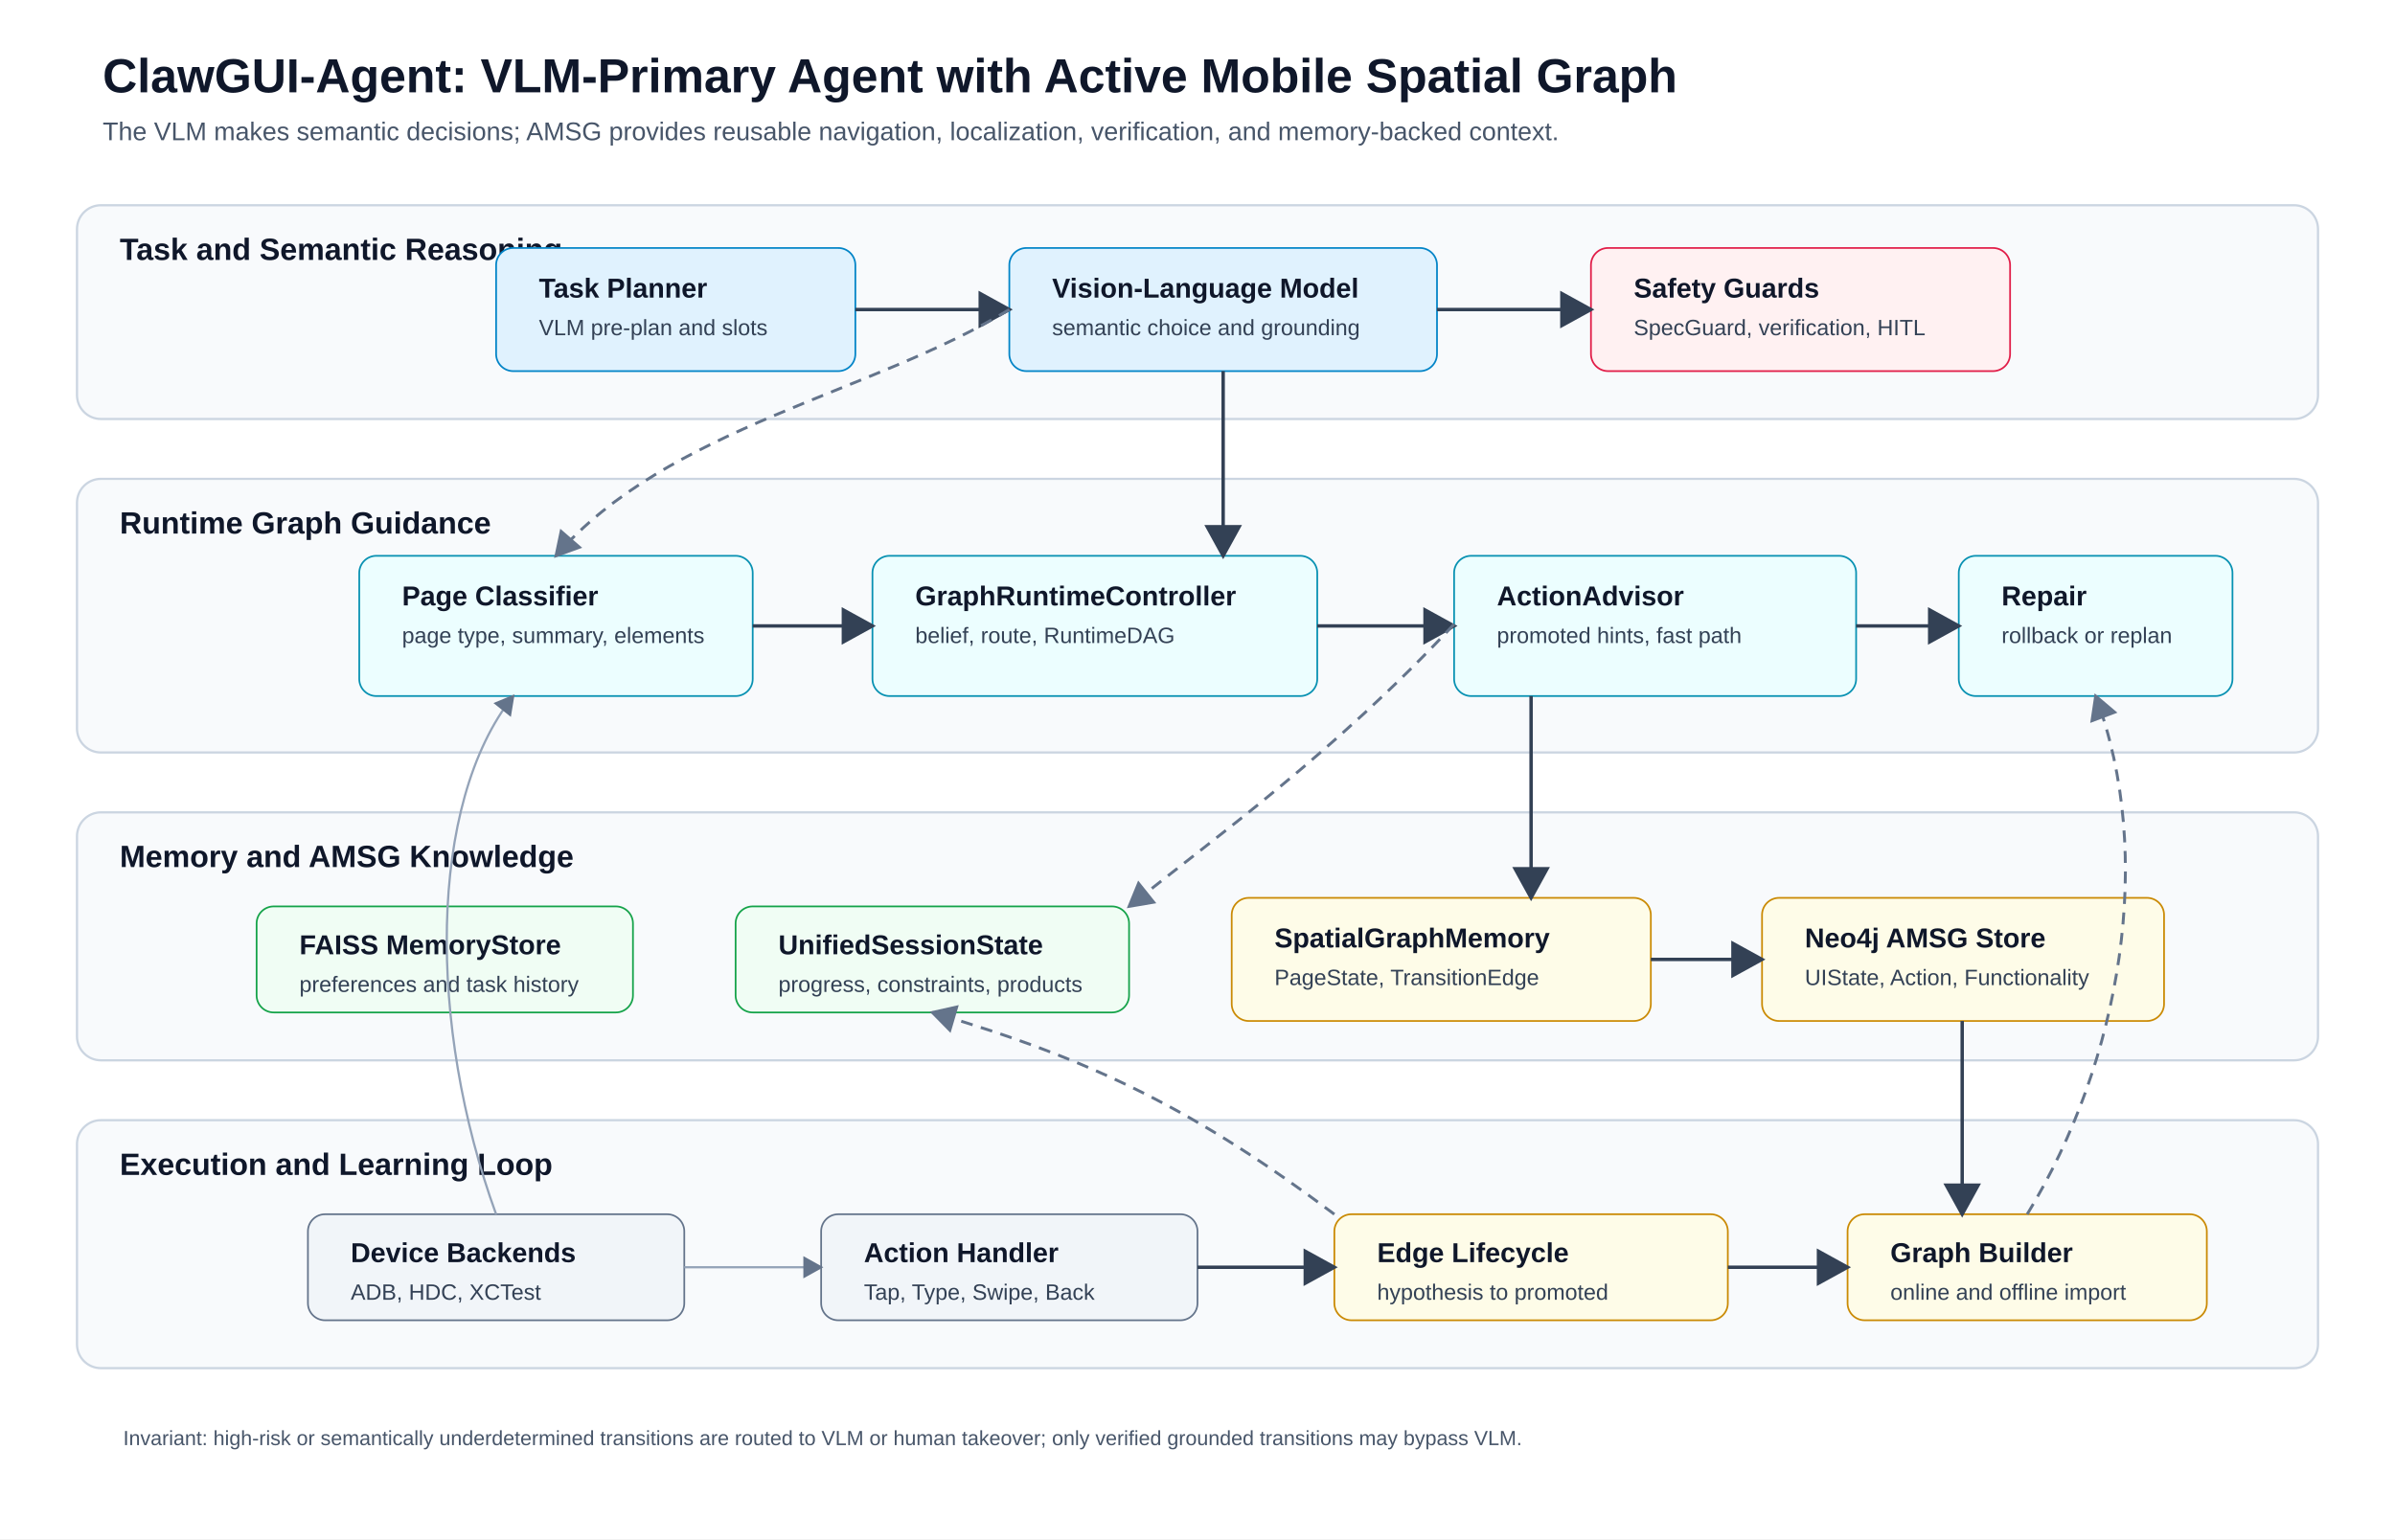
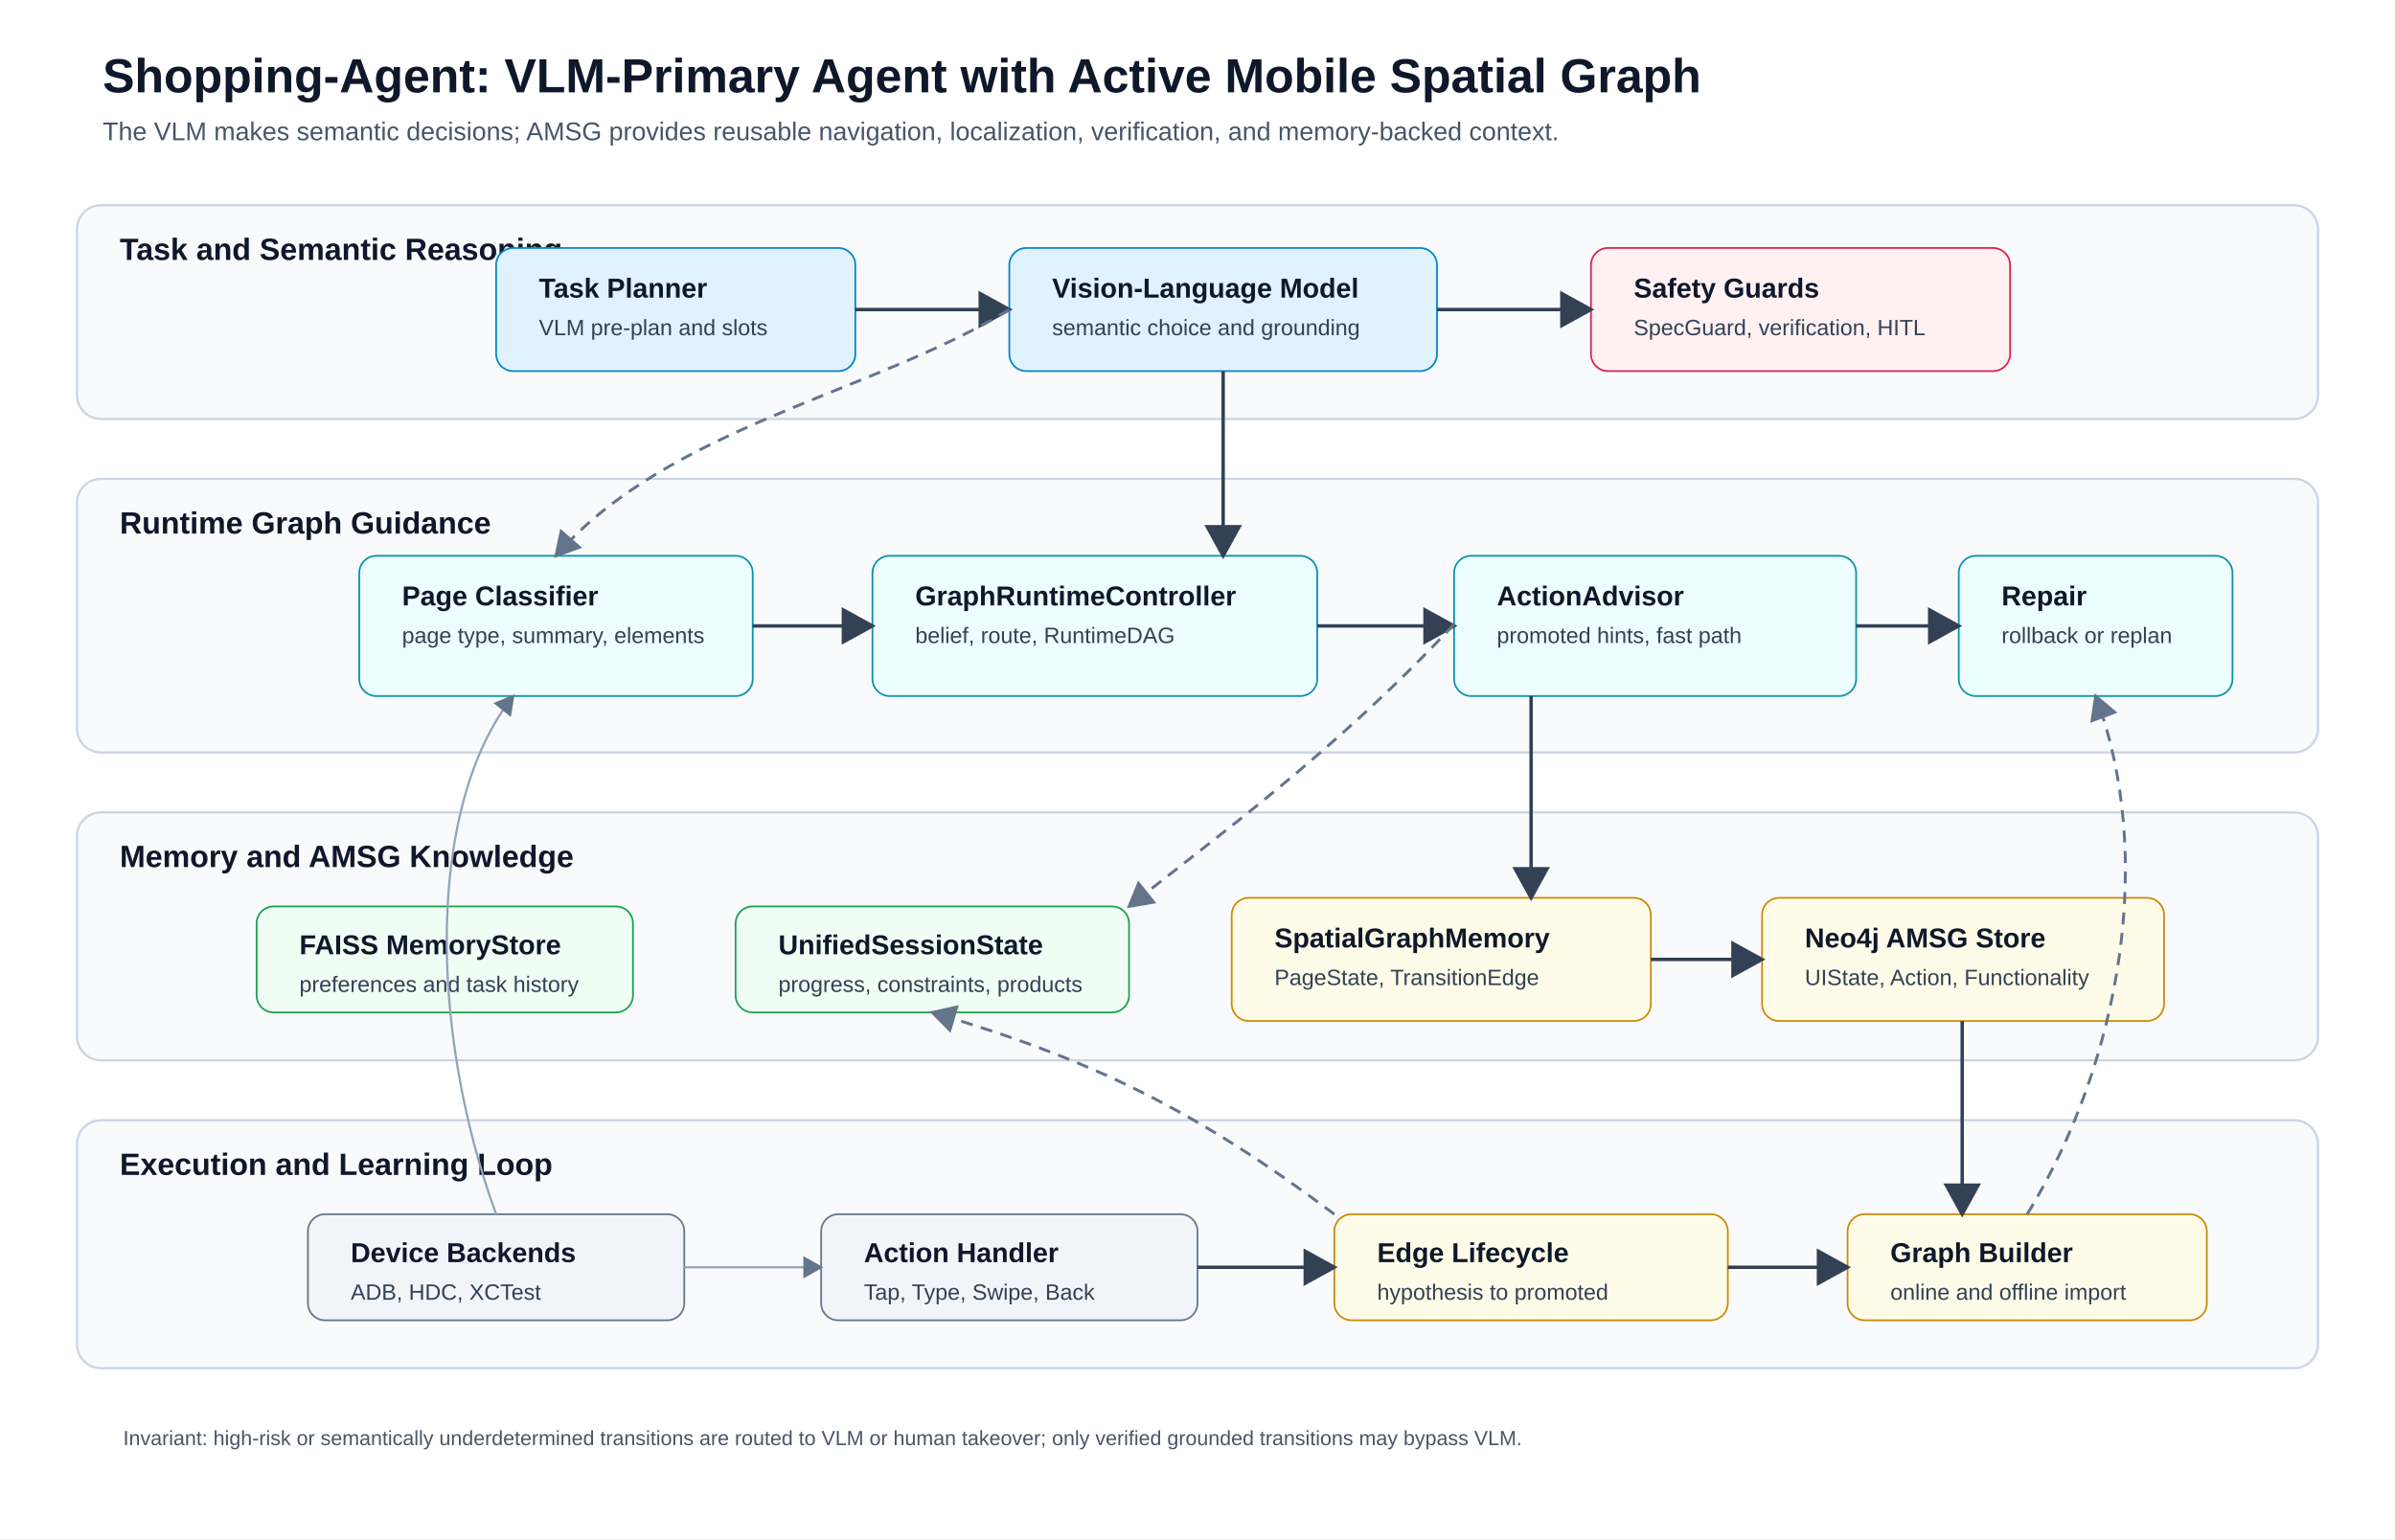
<svg xmlns="http://www.w3.org/2000/svg" width="1400" height="900" viewBox="0 0 1400 900" role="img" aria-labelledby="title desc">
  <defs>
    <marker id="arrow" markerWidth="11" markerHeight="11" refX="9" refY="5.5" orient="auto">
      <path d="M0,0 L10,5.5 L0,11 Z" fill="#334155" />
    </marker>
    <marker id="arrowLight" markerWidth="10" markerHeight="10" refX="8" refY="5" orient="auto">
      <path d="M0,0 L9,5 L0,10 Z" fill="#64748b" />
    </marker>
    <style>
      .bg { fill: #ffffff; }
      .title { font: 700 28px Arial, sans-serif; fill: #0f172a; }
      .subtitle { font: 400 15px Arial, sans-serif; fill: #475569; }
      .bandLabel { font: 700 18px Arial, sans-serif; fill: #0f172a; }
      .boxTitle { font: 700 16px Arial, sans-serif; fill: #0f172a; }
      .boxText { font: 400 13px Arial, sans-serif; fill: #334155; }
      .small { font: 400 12px Arial, sans-serif; fill: #475569; }
      .layer { fill: #f8fafc; stroke: #cbd5e1; stroke-width: 1.3; rx: 14; }
      .vlm { fill: #e0f2fe; stroke: #0284c7; }
      .runtime { fill: #ecfeff; stroke: #0891b2; }
      .memory { fill: #f0fdf4; stroke: #16a34a; }
      .graph { fill: #fefce8; stroke: #ca8a04; }
      .device { fill: #f1f5f9; stroke: #64748b; }
      .safety { fill: #fff1f2; stroke: #e11d48; }
      .line { stroke: #334155; stroke-width: 2; fill: none; marker-end: url(#arrow); }
      .dash { stroke: #64748b; stroke-width: 1.7; fill: none; stroke-dasharray: 7 5; marker-end: url(#arrowLight); }
      .thin { stroke: #94a3b8; stroke-width: 1.3; fill: none; marker-end: url(#arrowLight); }
    </style>
  </defs>
  <rect class="bg" x="0" y="0" width="1400" height="900" />
-   <text class="title" x="60" y="54">ClawGUI-Agent: VLM-Primary Agent with Active Mobile Spatial Graph</text>
+   <text class="title" x="60" y="54">Shopping-Agent: VLM-Primary Agent with Active Mobile Spatial Graph</text>
  <text class="subtitle" x="60" y="82">The VLM makes semantic decisions; AMSG provides reusable navigation, localization, verification, and memory-backed context.</text>
  <rect class="layer" x="45" y="120" width="1310" height="125" />
  <text class="bandLabel" x="70" y="152">Task and Semantic Reasoning</text>
  <rect class="vlm" x="290" y="145" width="210" height="72" rx="10" />
  <text class="boxTitle" x="315" y="174">Task Planner</text>
  <text class="boxText" x="315" y="196">VLM pre-plan and slots</text>
  <rect class="vlm" x="590" y="145" width="250" height="72" rx="10" />
  <text class="boxTitle" x="615" y="174">Vision-Language Model</text>
  <text class="boxText" x="615" y="196">semantic choice and grounding</text>
  <rect class="safety" x="930" y="145" width="245" height="72" rx="10" />
  <text class="boxTitle" x="955" y="174">Safety Guards</text>
  <text class="boxText" x="955" y="196">SpecGuard, verification, HITL</text>
  <rect class="layer" x="45" y="280" width="1310" height="160" />
  <text class="bandLabel" x="70" y="312">Runtime Graph Guidance</text>
  <rect class="runtime" x="210" y="325" width="230" height="82" rx="10" />
  <text class="boxTitle" x="235" y="354">Page Classifier</text>
  <text class="boxText" x="235" y="376">page type, summary, elements</text>
  <rect class="runtime" x="510" y="325" width="260" height="82" rx="10" />
  <text class="boxTitle" x="535" y="354">GraphRuntimeController</text>
  <text class="boxText" x="535" y="376">belief, route, RuntimeDAG</text>
  <rect class="runtime" x="850" y="325" width="235" height="82" rx="10" />
  <text class="boxTitle" x="875" y="354">ActionAdvisor</text>
  <text class="boxText" x="875" y="376">promoted hints, fast path</text>
  <rect class="runtime" x="1145" y="325" width="160" height="82" rx="10" />
  <text class="boxTitle" x="1170" y="354">Repair</text>
  <text class="boxText" x="1170" y="376">rollback or replan</text>
  <rect class="layer" x="45" y="475" width="1310" height="145" />
  <text class="bandLabel" x="70" y="507">Memory and AMSG Knowledge</text>
  <rect class="memory" x="150" y="530" width="220" height="62" rx="10" />
  <text class="boxTitle" x="175" y="558">FAISS MemoryStore</text>
  <text class="boxText" x="175" y="580">preferences and task history</text>
  <rect class="memory" x="430" y="530" width="230" height="62" rx="10" />
  <text class="boxTitle" x="455" y="558">UnifiedSessionState</text>
  <text class="boxText" x="455" y="580">progress, constraints, products</text>
  <rect class="graph" x="720" y="525" width="245" height="72" rx="10" />
  <text class="boxTitle" x="745" y="554">SpatialGraphMemory</text>
  <text class="boxText" x="745" y="576">PageState, TransitionEdge</text>
  <rect class="graph" x="1030" y="525" width="235" height="72" rx="10" />
  <text class="boxTitle" x="1055" y="554">Neo4j AMSG Store</text>
  <text class="boxText" x="1055" y="576">UIState, Action, Functionality</text>
  <rect class="layer" x="45" y="655" width="1310" height="145" />
  <text class="bandLabel" x="70" y="687">Execution and Learning Loop</text>
  <rect class="device" x="180" y="710" width="220" height="62" rx="10" />
  <text class="boxTitle" x="205" y="738">Device Backends</text>
  <text class="boxText" x="205" y="760">ADB, HDC, XCTest</text>
  <rect class="device" x="480" y="710" width="220" height="62" rx="10" />
  <text class="boxTitle" x="505" y="738">Action Handler</text>
  <text class="boxText" x="505" y="760">Tap, Type, Swipe, Back</text>
  <rect class="graph" x="780" y="710" width="230" height="62" rx="10" />
  <text class="boxTitle" x="805" y="738">Edge Lifecycle</text>
  <text class="boxText" x="805" y="760">hypothesis to promoted</text>
  <rect class="graph" x="1080" y="710" width="210" height="62" rx="10" />
  <text class="boxTitle" x="1105" y="738">Graph Builder</text>
  <text class="boxText" x="1105" y="760">online and offline import</text>
  <path class="line" d="M500 181 H590" />
  <path class="line" d="M840 181 H930" />
  <path class="line" d="M715 217 V325" />
  <path class="line" d="M440 366 H510" />
  <path class="line" d="M770 366 H850" />
  <path class="line" d="M1085 366 H1145" />
  <path class="line" d="M895 407 V525" />
  <path class="line" d="M965 561 H1030" />
  <path class="line" d="M1147 597 V710" />
  <path class="line" d="M700 741 H780" />
  <path class="line" d="M1010 741 H1080" />
  <path class="dash" d="M590 181 C510 230 390 250 325 325" />
  <path class="dash" d="M850 365 C780 440 710 490 660 530" />
  <path class="dash" d="M780 710 C700 650 640 620 545 592" />
  <path class="dash" d="M1185 710 C1240 620 1260 500 1225 407" />
  <path class="thin" d="M400 741 H480" />
  <path class="thin" d="M290 710 C250 600 250 470 300 407" />
  <text class="small" x="72" y="845">Invariant: high-risk or semantically underdetermined transitions are routed to VLM or human takeover; only verified grounded transitions may bypass VLM.</text>
</svg>
